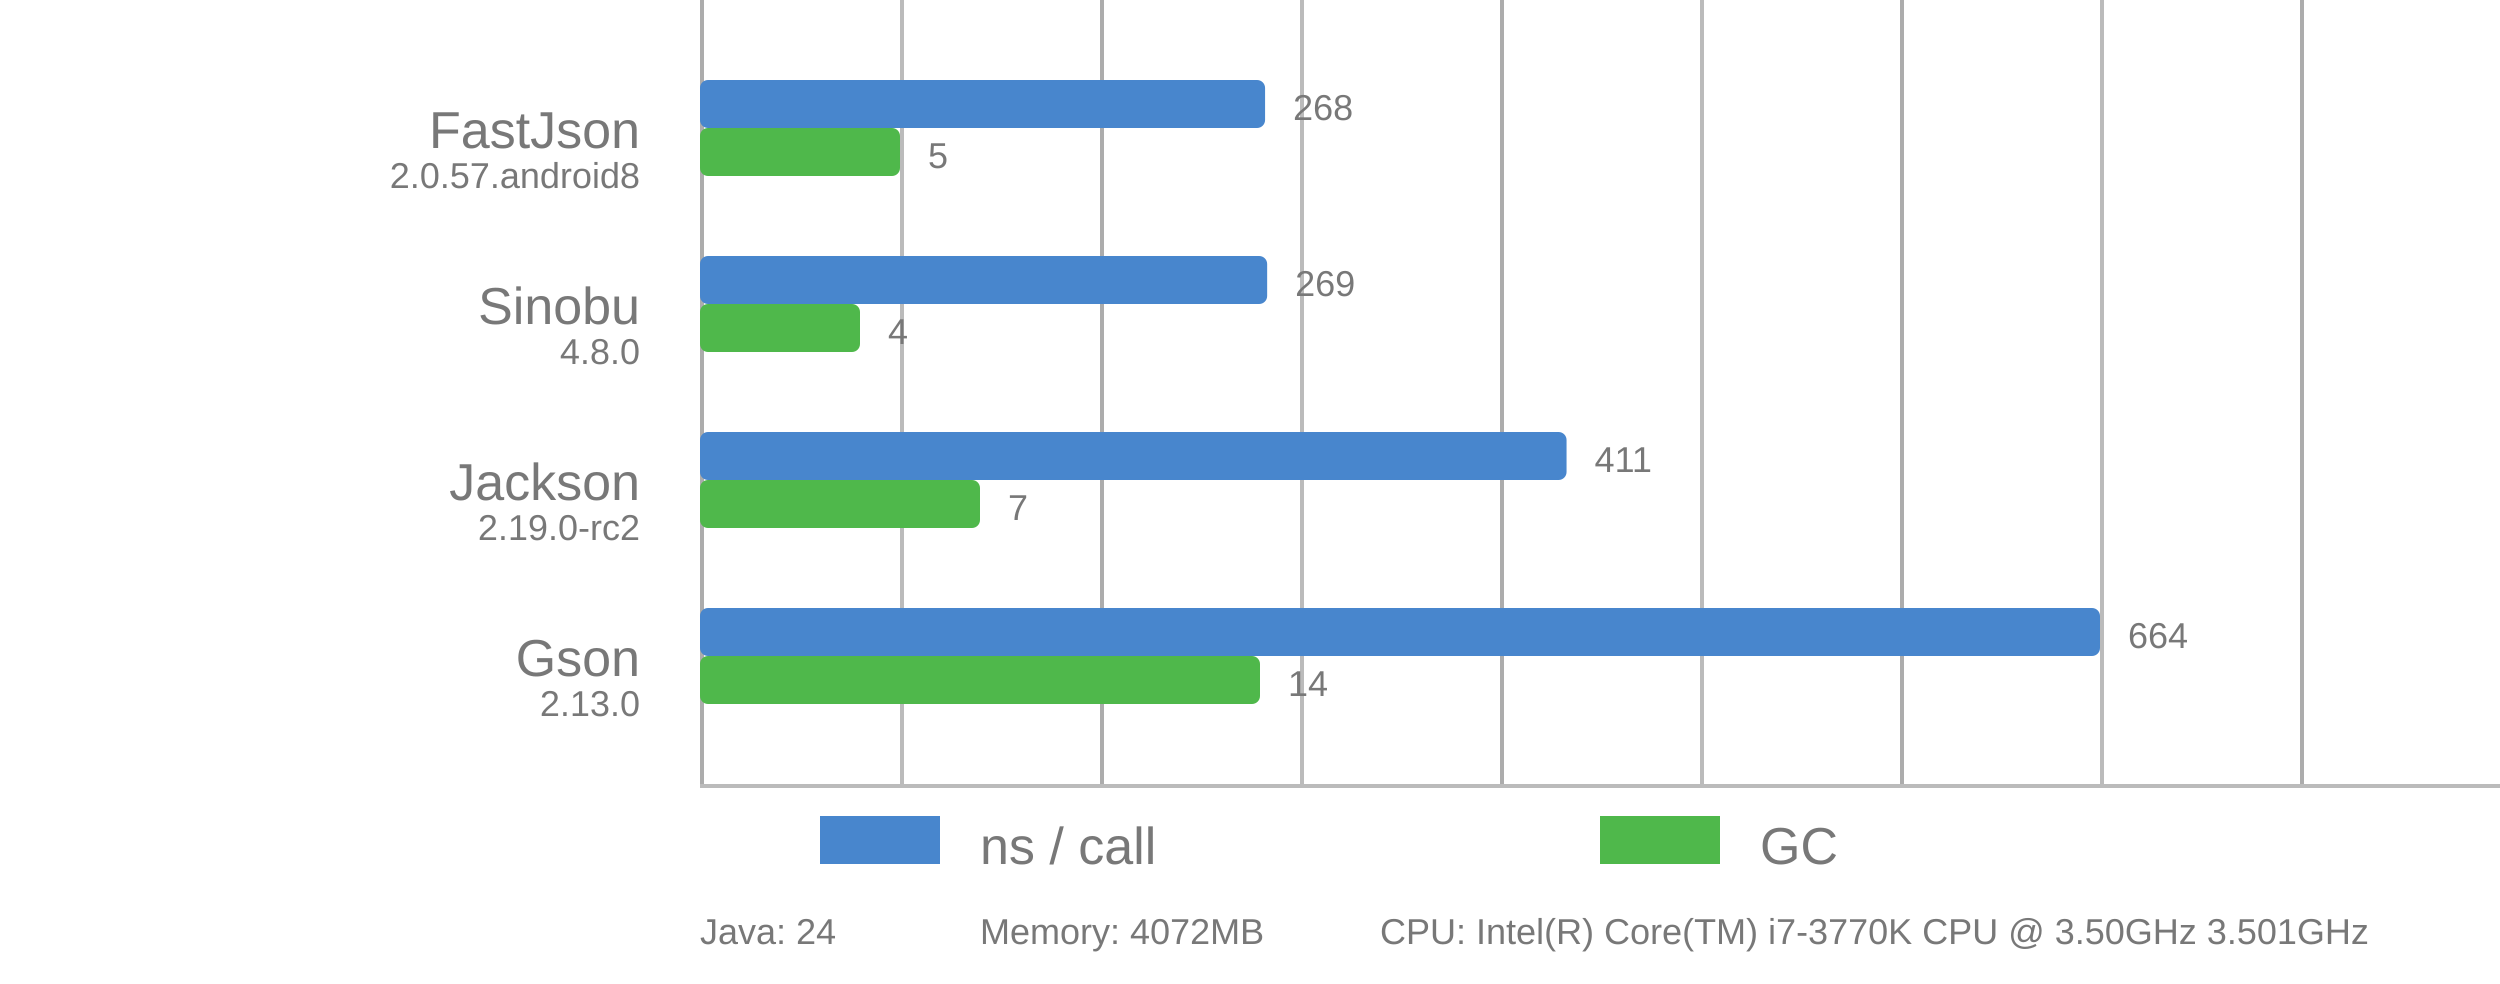
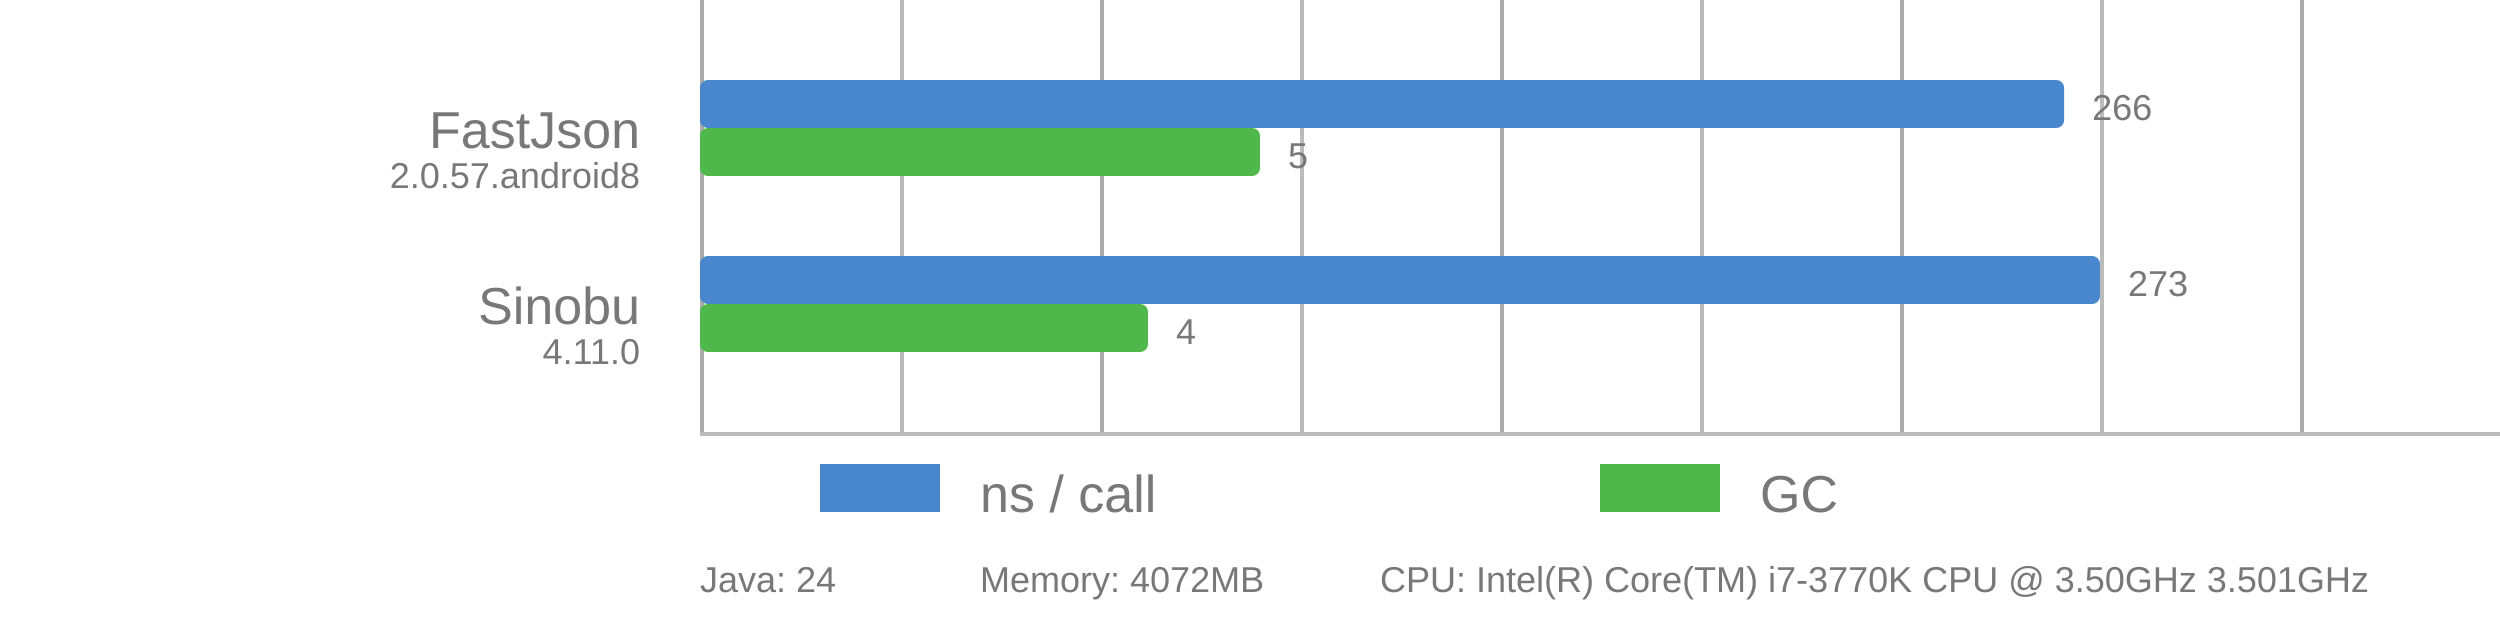
- <svg xmlns="http://www.w3.org/2000/svg" viewBox="0 0 625 246">
+ <svg xmlns="http://www.w3.org/2000/svg" viewBox="0 0 625 158">
  <style>
      text {
          font-family: Arial;
          font-size: 13px;
          fill: #787878;
      }

      .desc {
          font-size: 9px;
      }

      .vline {
          fill: #acacac;
          stroke: none;
          stroke-width: 0;
      }

      .subline {
          fill: #bbb;
          stroke: none;
          stroke-width: 0;
      }

      .bar {
          stroke-linejoin: round;
          height: 12px;
      }
  </style>
-   <rect x="175" y="0" width="1" height="196" class="vline" />
-   <rect x="275" y="0" width="1" height="196" class="vline" />
-   <rect x="375" y="0" width="1" height="196" class="vline" />
-   <rect x="475" y="0" width="1" height="196" class="vline" />
-   <rect x="575" y="0" width="1" height="196" class="vline" />
-   <rect x="225" y="0" width="1" height="196" class="subline" />
-   <rect x="325" y="0" width="1" height="196" class="subline" />
-   <rect x="425" y="0" width="1" height="196" class="subline" />
-   <rect x="525" y="0" width="1" height="196" class="subline" />
-   <rect x="175" y="196" width="450" height="1" class="subline" />
-   <rect x="205" y="204" width="30" fill="#4886CD" class="bar" />
-   <text x="245" y="216">ns / call</text>
-   <rect x="400" y="204" width="30" fill="#4FB84B" class="bar" />
-   <text x="440" y="216">GC</text>
+   <rect x="175" y="0" width="1" height="108" class="vline" />
+   <rect x="275" y="0" width="1" height="108" class="vline" />
+   <rect x="375" y="0" width="1" height="108" class="vline" />
+   <rect x="475" y="0" width="1" height="108" class="vline" />
+   <rect x="575" y="0" width="1" height="108" class="vline" />
+   <rect x="225" y="0" width="1" height="108" class="subline" />
+   <rect x="325" y="0" width="1" height="108" class="subline" />
+   <rect x="425" y="0" width="1" height="108" class="subline" />
+   <rect x="525" y="0" width="1" height="108" class="subline" />
+   <rect x="175" y="108" width="450" height="1" class="subline" />
+   <rect x="205" y="116" width="30" fill="#4886CD" class="bar" />
+   <text x="245" y="128">ns / call</text>
+   <rect x="400" y="116" width="30" fill="#4FB84B" class="bar" />
+   <text x="440" y="128">GC</text>
  <text x="160" y="37" text-anchor="end">FastJson</text>
  <text x="160" y="47" text-anchor="end" class="desc">2.0.57.android8</text>
-   <rect x="175" y="20" width="141.27" rx="2" ry="2" fill="#4886CD" class="bar" />
-   <text x="323.27" y="30" class="desc">268</text>
-   <rect x="175" y="32" width="50.00" rx="2" ry="2" fill="#4FB84B" class="bar" />
-   <text x="232.00" y="42" class="desc">5</text>
+   <rect x="175" y="20" width="341.03" rx="2" ry="2" fill="#4886CD" class="bar" />
+   <text x="523.03" y="30" class="desc">266</text>
+   <rect x="175" y="32" width="140.00" rx="2" ry="2" fill="#4FB84B" class="bar" />
+   <text x="322.00" y="42" class="desc">5</text>
  <text x="160" y="81" text-anchor="end">Sinobu</text>
-   <text x="160" y="91" text-anchor="end" class="desc">4.8.0</text>
-   <rect x="175" y="64" width="141.79" rx="2" ry="2" fill="#4886CD" class="bar" />
-   <text x="323.79" y="74" class="desc">269</text>
-   <rect x="175" y="76" width="40.00" rx="2" ry="2" fill="#4FB84B" class="bar" />
-   <text x="222.00" y="86" class="desc">4</text>
-   <text x="160" y="125" text-anchor="end">Jackson</text>
-   <text x="160" y="135" text-anchor="end" class="desc">2.19.0-rc2</text>
-   <rect x="175" y="108" width="216.64" rx="2" ry="2" fill="#4886CD" class="bar" />
-   <text x="398.64" y="118" class="desc">411</text>
-   <rect x="175" y="120" width="70.00" rx="2" ry="2" fill="#4FB84B" class="bar" />
-   <text x="252.00" y="130" class="desc">7</text>
-   <text x="160" y="169" text-anchor="end">Gson</text>
-   <text x="160" y="179" text-anchor="end" class="desc">2.13.0</text>
-   <rect x="175" y="152" width="350.00" rx="2" ry="2" fill="#4886CD" class="bar" />
-   <text x="532.00" y="162" class="desc">664</text>
-   <rect x="175" y="164" width="140.00" rx="2" ry="2" fill="#4FB84B" class="bar" />
-   <text x="322.00" y="174" class="desc">14</text>
-   <text x="175" y="236" class="desc">Java: 24</text>
-   <text x="245" y="236" class="desc">Memory: 4072MB</text>
-   <text x="345" y="236" class="desc">CPU: Intel(R) Core(TM) i7-3770K CPU @ 3.50GHz 3.501GHz</text>
+   <text x="160" y="91" text-anchor="end" class="desc">4.11.0</text>
+   <rect x="175" y="64" width="350.00" rx="2" ry="2" fill="#4886CD" class="bar" />
+   <text x="532.00" y="74" class="desc">273</text>
+   <rect x="175" y="76" width="112.00" rx="2" ry="2" fill="#4FB84B" class="bar" />
+   <text x="294.00" y="86" class="desc">4</text>
+   <text x="175" y="148" class="desc">Java: 24</text>
+   <text x="245" y="148" class="desc">Memory: 4072MB</text>
+   <text x="345" y="148" class="desc">CPU: Intel(R) Core(TM) i7-3770K CPU @ 3.50GHz 3.501GHz</text>
</svg>
